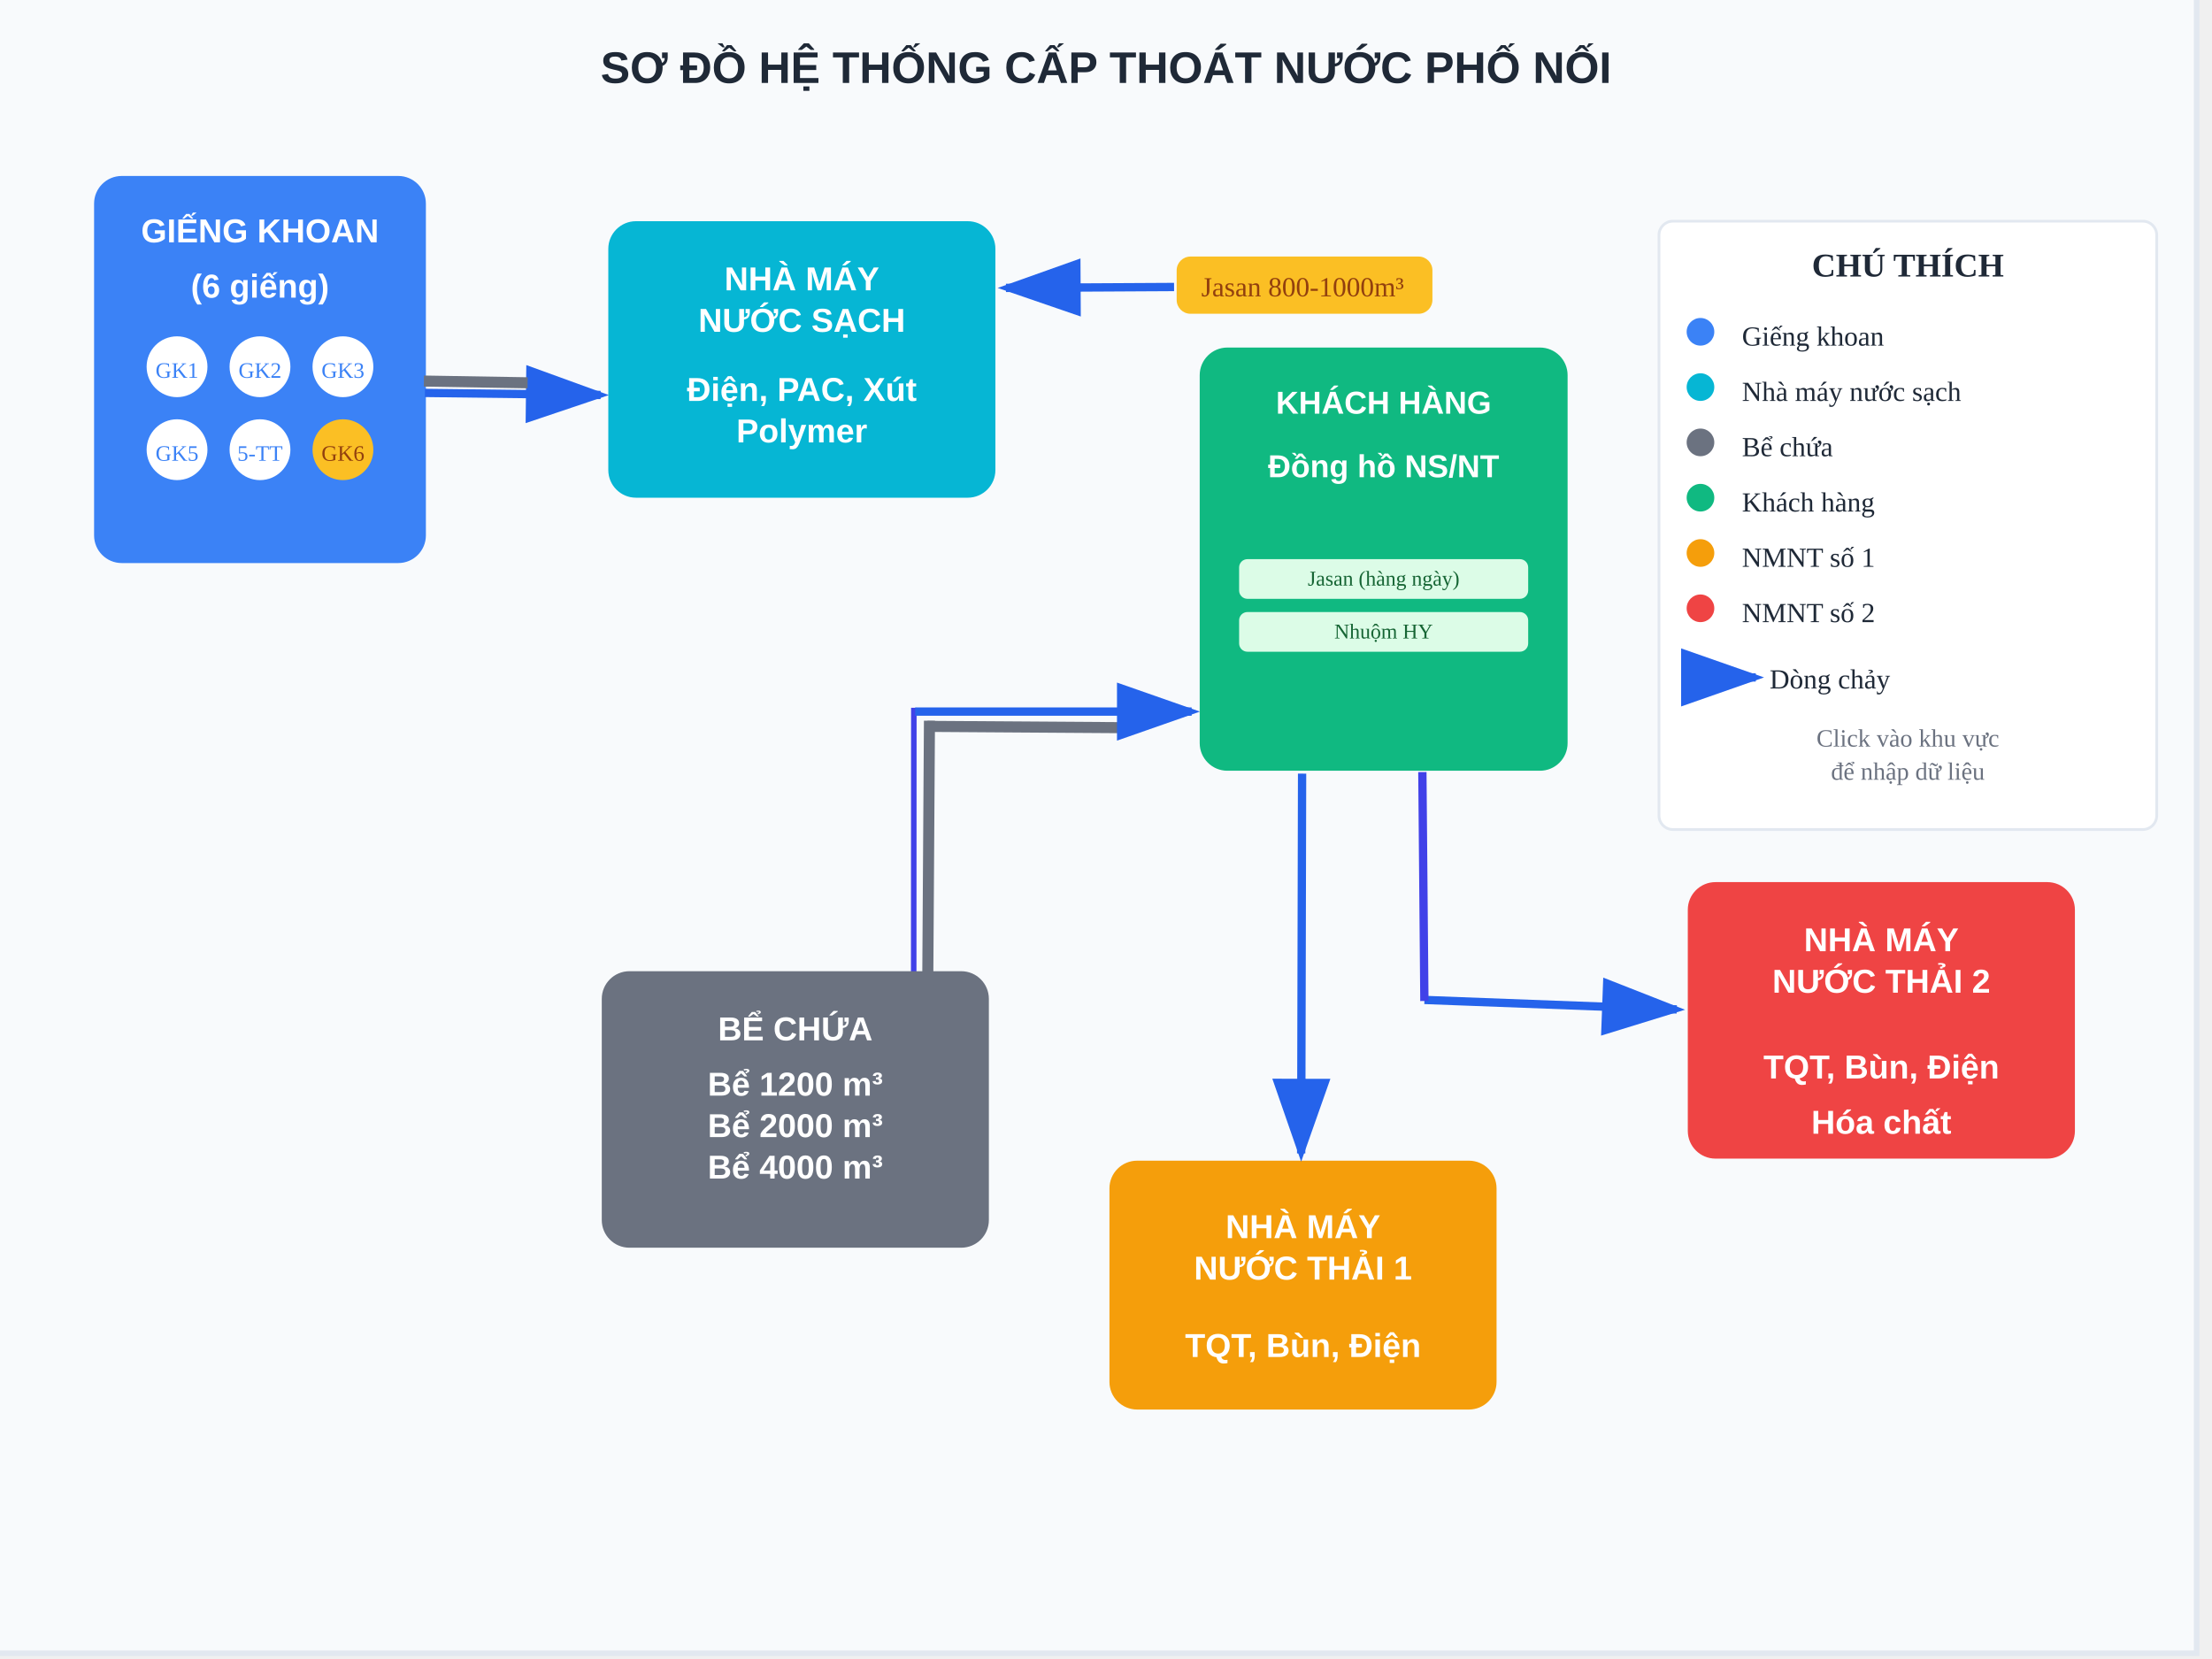
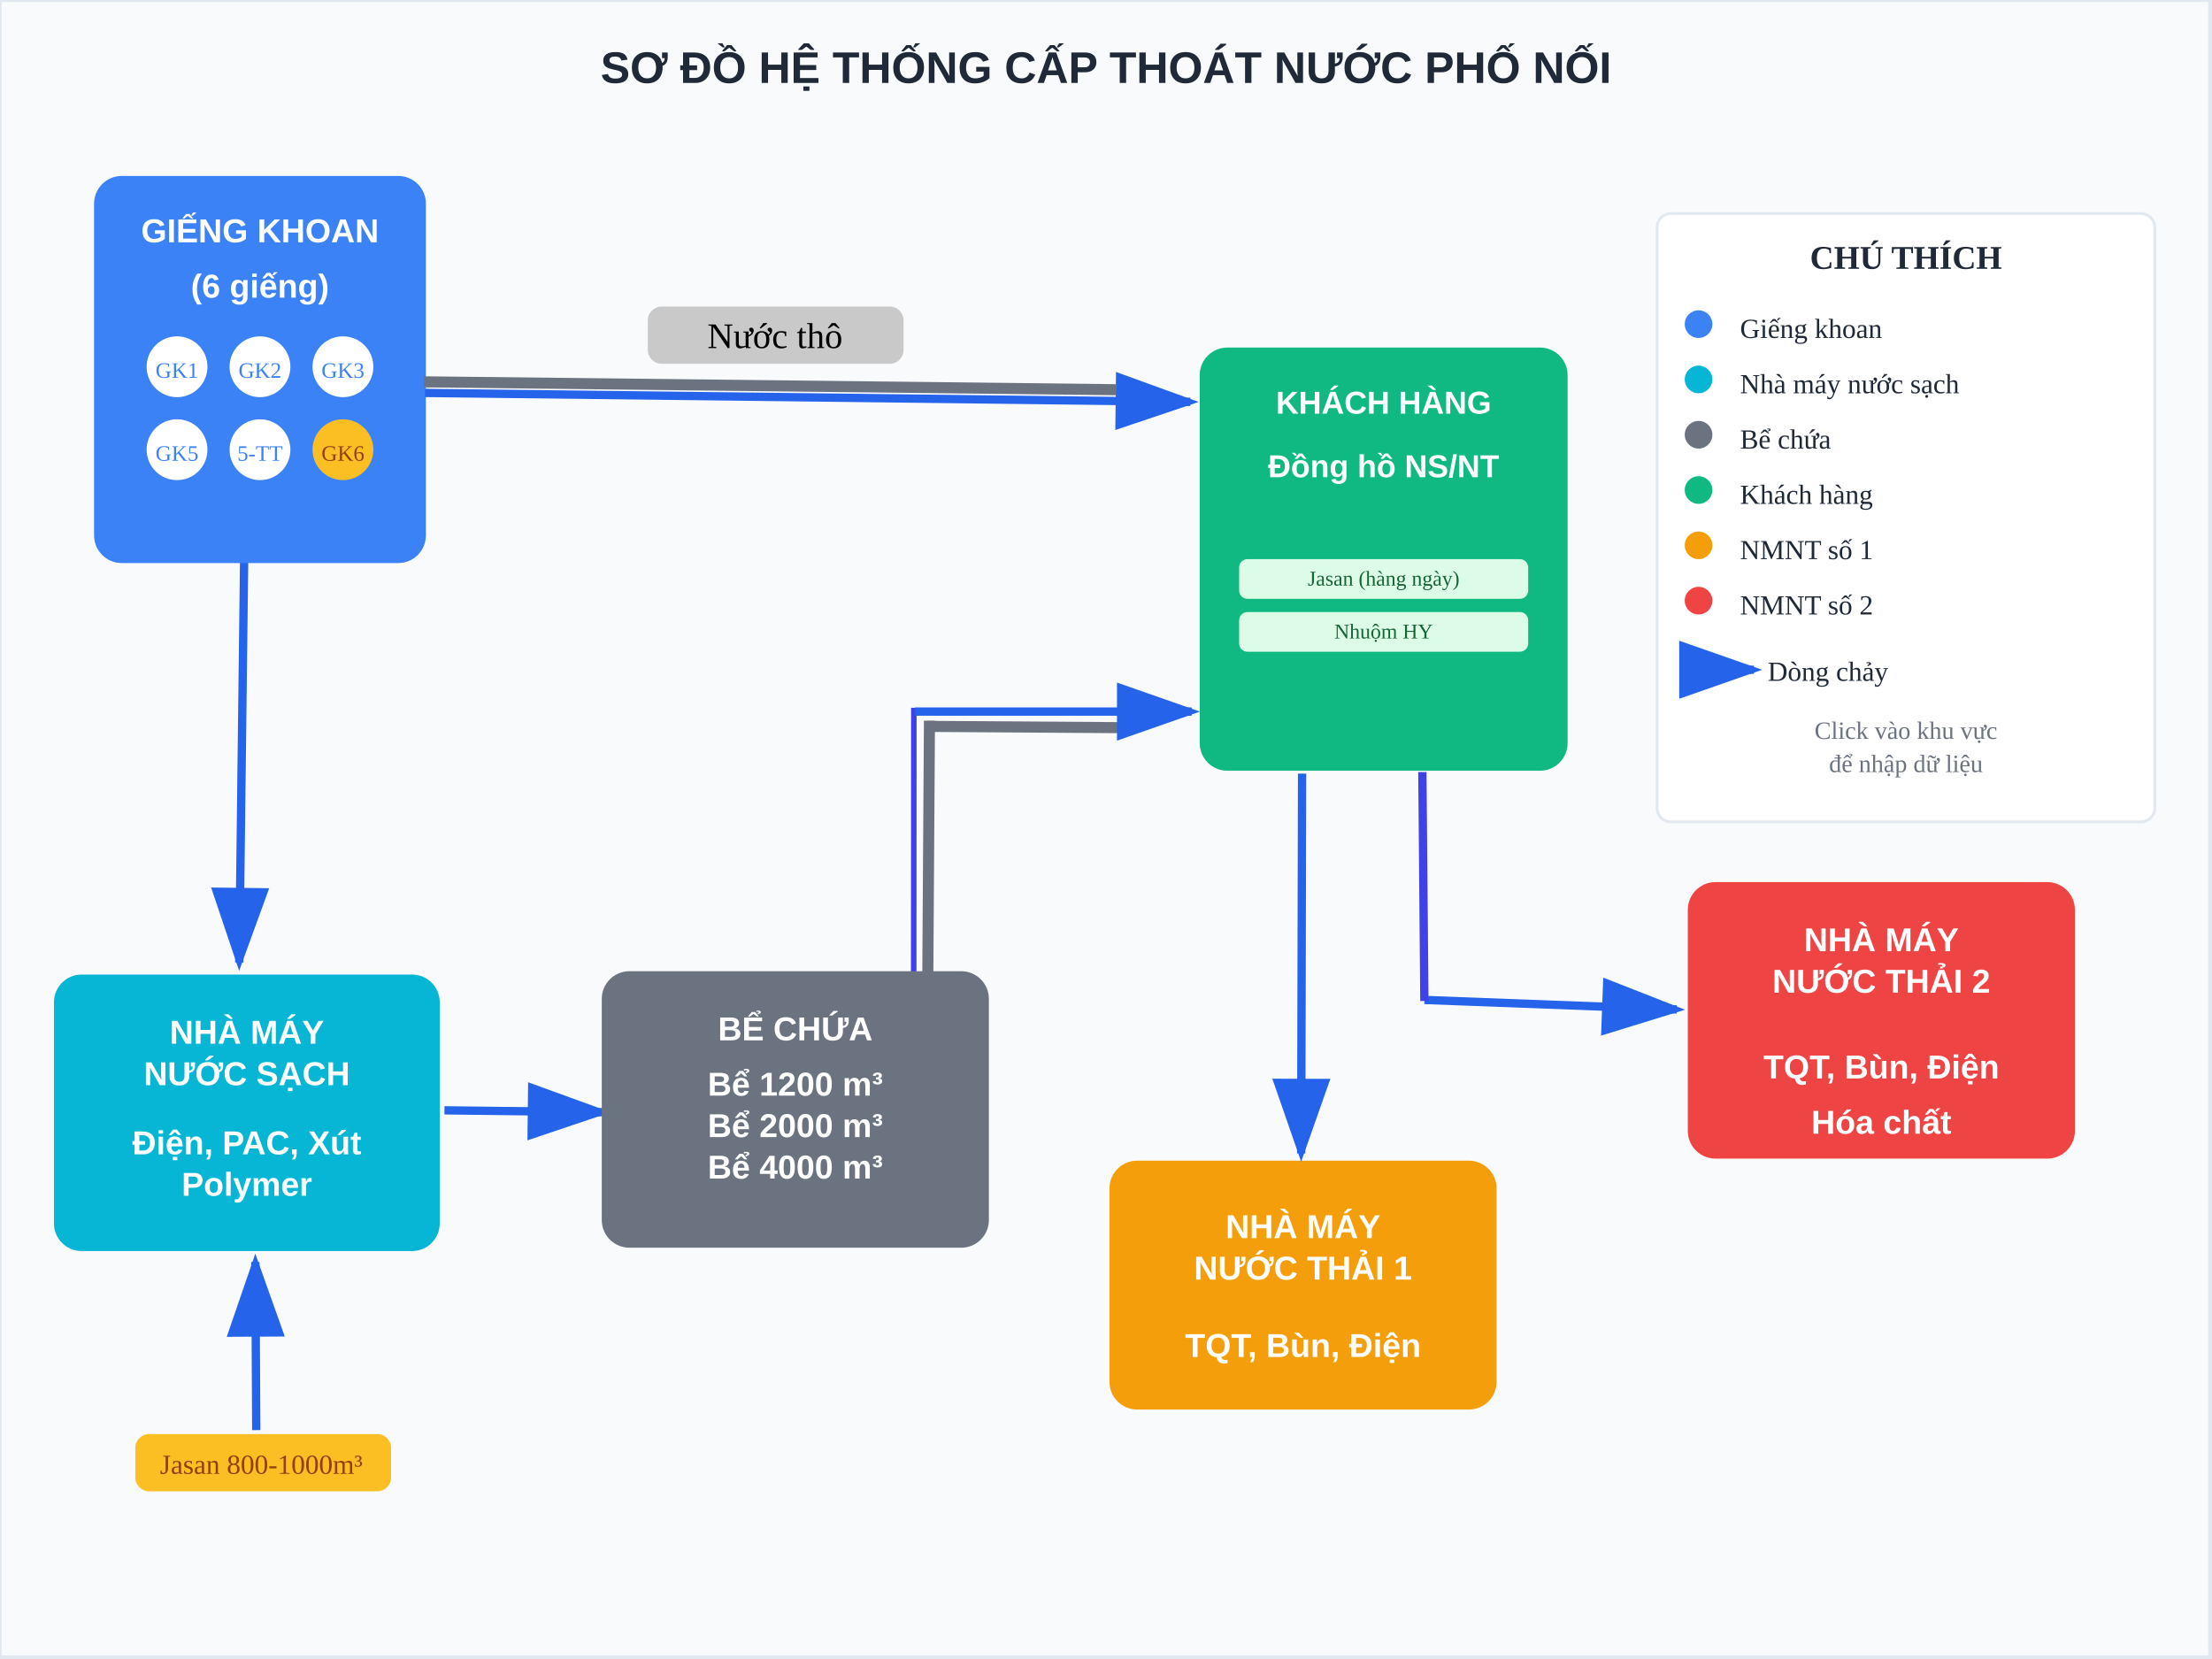
<svg xmlns="http://www.w3.org/2000/svg" width="800" height="600">
  <rect id="backgroundrect" width="100%" height="100%" x="0" y="0" fill="none" stroke="none" />
  <defs>
    <style>
      .zone { cursor: pointer; transition: all 0.3s ease; }
      .zone:hover { opacity: 0.8; transform: scale(1.02); }
      .zone-text { font-family: Arial, sans-serif; font-size: 12px; font-weight: bold; text-anchor: middle; }
      .flow-line { stroke: #2563eb; stroke-width: 3; fill: none; marker-end: url(#arrowhead); }
      .pipe { stroke: #6b7280; stroke-width: 4; fill: none; }
      
      /* Zone colors */
      .wells-zone { fill: #3b82f6; }
      .clean-plant-zone { fill: #06b6d4; }
      .tanks-zone { fill: #6b7280; }
      .customers-zone { fill: #10b981; }
      .wastewater1-zone { fill: #f59e0b; }
      .wastewater2-zone { fill: #ef4444; }
    </style>
    <marker id="arrowhead" markerWidth="10" markerHeight="7" refX="9" refY="3.5" orient="auto">
      <polygon points="0 0, 10 3.5, 0 7" fill="#2563eb" id="svg_1" />
    </marker>
  </defs>
  <g class="currentLayer" style="">
-     <rect width="800" height="600" fill="#f8fafc" stroke="#e2e8f0" stroke-width="2" id="svg_2" class="" y="-2.083" x="-5.556" />
-     <line x1="368.155" y1="119.595" x2="420.286" y2="88.316" class="flow-line selected" id="svg_95" transform="rotate(-149.3477 394.2202,103.9555) " />
+     <rect width="800" height="600" fill="#f8fafc" stroke="#e2e8f0" stroke-width="2" id="svg_2" class="" y="-0.31" x="-0.395" />
+     <rect x="234.286" y="110.877" width="92.5" height="20.694" rx="5" fill="#c9c9c9" id="svg_63" class="" />
+     <text x="280.286" y="125.877" text-anchor="middle" font-size="13" fill="#00009" class="" id="svg_22">Nước thô</text>
+     <line x1="164.817" y1="416.598" x2="213.806" y2="387.205" class="flow-line" transform="rotate(31.63263 189.3114,401.9012) " id="svg_21" />
+     <line x1="154.677" y1="249.06" x2="20.135" y2="302.428" class="flow-line" transform="rotate(-67.66843 87.40578,275.744) " id="svg_20" />
+     <line x1="66.449" y1="502.46" x2="118.58" y2="471.181" class="flow-line" id="svg_95" transform="rotate(-59.33962 92.51482,486.8203) " />
    <line x1="350.29" y1="292.625" x2="394.804" y2="233.273" class="pipe" transform="rotate(53.51265 372.5468,262.9494) " id="svg_94" />
    <path fill="#f8fafc" fill-opacity="1" stroke="#4141e8" stroke-opacity="1" stroke-width="2" stroke-dasharray="none" stroke-linejoin="miter" stroke-linecap="butt" stroke-dashoffset="" fill-rule="nonzero" opacity="1" marker-start="" marker-mid="" marker-end="" d="M327.129,256.087 L333.825,360.039 " class="" transform="rotate(3.715742 330.477,308.0632) " id="svg_93" />
    <text x="400" y="30" text-anchor="middle" font-family="Arial" font-size="16" font-weight="bold" fill="#1f2937" id="svg_3">
    SƠ ĐỒ HỆ THỐNG CẤP THOÁT NƯỚC PHỐ NỐI
  </text>
    <g class="zone wells-zone" data-zone="wells" id="svg_4">
      <rect x="34.028" y="63.639" width="120" height="140" rx="10" class="wells-zone" id="svg_5" />
      <text x="94.028" y="87.639" class="zone-text" fill="white" id="svg_6">GIẾNG KHOAN</text>
      <text x="94.028" y="107.639" class="zone-text" fill="white" font-size="10" id="svg_7">(6 giếng)</text>
      <circle cx="64.028" cy="132.639" r="11" fill="white" id="svg_8" />
      <text x="64.028" y="136.639" text-anchor="middle" font-size="8" fill="#3b82f6" id="svg_9">GK1</text>
      <circle cx="94.028" cy="132.639" r="11" fill="white" id="svg_10" />
      <text x="94.028" y="136.639" text-anchor="middle" font-size="8" fill="#3b82f6" id="svg_11">GK2</text>
      <circle cx="124.028" cy="132.639" r="11" fill="white" id="svg_12" />
      <text x="124.028" y="136.639" text-anchor="middle" font-size="8" fill="#3b82f6" id="svg_13">GK3</text>
      <circle cx="64.028" cy="162.639" r="11" fill="white" id="svg_14" />
      <text x="64.028" y="166.639" text-anchor="middle" font-size="8" fill="#3b82f6" id="svg_15">GK5</text>
      <circle cx="94.028" cy="162.639" r="11" fill="white" id="svg_16" />
      <text x="94.028" y="166.639" text-anchor="middle" font-size="8" fill="#3b82f6" id="svg_17">5-TT</text>
      <circle cx="124.028" cy="162.639" r="11" fill="#fbbf24" id="svg_18" />
      <text x="124.028" y="166.639" text-anchor="middle" font-size="8" fill="#92400e" id="svg_19">GK6</text>
    </g>
    <g class="zone clean-plant-zone" data-zone="clean-water-plant" id="svg_23">
-       <rect x="220" y="80" width="140" height="100" rx="10" class="clean-plant-zone" id="svg_24" />
-       <text x="290" y="105" class="zone-text" fill="white" id="svg_25">NHÀ MÁY</text>
-       <text x="290" y="120" class="zone-text" fill="white" id="svg_26">NƯỚC SẠCH</text>
-       <text x="290" y="145" class="zone-text" fill="white" font-size="10" id="svg_29">Điện, PAC, Xút</text>
-       <text x="290" y="160" class="zone-text" fill="white" font-size="10" id="svg_30">Polymer</text>
+       <rect x="19.517" y="352.464" width="139.517" height="100" rx="10" class="clean-plant-zone" id="svg_24" />
+       <text x="89.497" y="377.464" class="zone-text" fill="white" id="svg_25" transform="matrix(0.9965494,0,0,1,0.0873493,0) ">NHÀ MÁY</text>
+       <text x="89.497" y="392.464" class="zone-text" fill="white" id="svg_26" transform="matrix(0.9965494,0,0,1,0.0873493,0) ">NƯỚC SẠCH</text>
+       <text x="89.497" y="417.464" class="zone-text" fill="white" font-size="10" id="svg_29" transform="matrix(0.9965494,0,0,1,0.0873493,0) ">Điện, PAC, Xút</text>
+       <text x="89.497" y="432.464" class="zone-text" fill="white" font-size="10" id="svg_30" transform="matrix(0.9965494,0,0,1,0.0873493,0) ">Polymer</text>
    </g>
    <g class="zone tanks-zone" data-zone="tanks" id="svg_31">
      <rect x="217.639" y="351.25" width="140" height="100" rx="10" class="tanks-zone" id="svg_32" />
      <text x="287.639" y="376.25" class="zone-text" fill="white" id="svg_33">BỂ CHỨA</text>
      <text x="287.639" y="396.25" class="zone-text" fill="white" font-size="10" id="svg_34">Bể 1200 m³</text>
      <text x="287.639" y="411.25" class="zone-text" fill="white" font-size="10" id="svg_35">Bể 2000 m³</text>
      <text x="287.639" y="426.25" class="zone-text" fill="white" font-size="10" id="svg_36">Bể 4000 m³</text>
    </g>
    <g class="zone customers-zone" data-zone="customers" id="svg_37">
      <rect x="433.889" y="125.694" width="133.056" height="153.056" rx="10" class="customers-zone" id="svg_38" />
      <text x="504.251" y="150.978" class="zone-text" fill="white" id="svg_39" transform="matrix(0.9503968,0,0,0.9565972,21.1778,5.184222) ">KHÁCH HÀNG</text>
      <text x="504.251" y="175" class="zone-text" fill="white" font-size="10" id="svg_41" transform="matrix(0.9503968,0,0,0.9565972,21.1778,5.184222) ">Đồng hồ NS/NT</text>
      <rect x="448.145" y="202.222" width="104.544" height="14.349" rx="3" fill="#dcfce7" id="svg_42" />
      <text x="504.251" y="215.978" text-anchor="middle" font-size="8" fill="#166534" id="svg_43" transform="matrix(0.9503968,0,0,0.9565972,21.1778,5.184222) ">Jasan (hàng ngày)</text>
      <rect x="448.145" y="221.354" width="104.544" height="14.349" rx="3" fill="#dcfce7" id="svg_44" />
      <text x="504.251" y="235.978" text-anchor="middle" font-size="8" fill="#166534" id="svg_45" transform="matrix(0.9503968,0,0,0.9565972,21.1778,5.184222) ">Nhuộm HY</text>
    </g>
    <g class="zone wastewater1-zone" data-zone="wastewater-plant-1" id="svg_48">
      <rect x="401.25" y="419.778" width="140" height="90" rx="10" class="wastewater1-zone" id="svg_49" />
      <text x="471.25" y="447.778" class="zone-text" fill="white" id="svg_50">NHÀ MÁY</text>
      <text x="471.25" y="462.778" class="zone-text" fill="white" id="svg_51">NƯỚC THẢI 1</text>
      <text x="471.25" y="490.778" class="zone-text" fill="white" font-size="10" id="svg_54">TQT, Bùn, Điện</text>
    </g>
    <g class="zone wastewater2-zone" data-zone="wastewater-plant-2" id="svg_55">
      <rect x="610.417" y="319.028" width="140" height="100" rx="10" class="wastewater2-zone" id="svg_56" />
      <text x="680.417" y="344.028" class="zone-text" fill="white" id="svg_57">NHÀ MÁY</text>
      <text x="680.417" y="359.028" class="zone-text" fill="white" id="svg_58">NƯỚC THẢI 2</text>
      <text x="680.417" y="390.028" class="zone-text" fill="white" font-size="10" id="svg_61">TQT, Bùn, Điện</text>
      <text x="680.417" y="410.028" class="zone-text" fill="white" font-size="10" id="svg_62">Hóa chất</text>
    </g>
-     <rect x="425.556" y="92.785" width="92.5" height="20.694" rx="5" fill="#fbbf24" id="svg_63" class="" />
-     <text x="471.111" y="107.173" text-anchor="middle" font-size="10" fill="#92400e" id="svg_64" class="">Jasan 800-1000m³</text>
-     <line x1="158.202" y1="158.827" x2="212.695" y2="126.131" class="flow-line" id="svg_65" transform="rotate(31.63263 185.4487,142.4788) " />
+     <rect x="48.942" y="518.65" width="92.5" height="20.694" rx="5" fill="#fbbf24" id="svg_63" class="" />
+     <text x="94.497" y="533.039" text-anchor="middle" font-size="10" fill="#92400e" id="svg_64" class="">Jasan 800-1000m³</text>
+     <line x1="173.392" y1="214.939" x2="410.778" y2="72.508" class="flow-line" id="svg_65" transform="rotate(31.63263 292.0851,143.7237) " />
    <line x1="350.972" y1="297.361" x2="410.972" y2="217.361" class="flow-line" id="svg_68" transform="rotate(53.1301 380.9722,257.3611) " />
    <line x1="534.341" y1="322.532" x2="407.162" y2="374.415" class="flow-line" id="svg_69" transform="rotate(-67.66843 470.7514,348.4736) " />
    <line x1="563.297" y1="317.765" x2="558.289" y2="408.945" class="flow-line" id="svg_70" transform="rotate(-90.99133 560.7933,363.3549) " />
-     <line x1="155.858" y1="147.564" x2="188.275" y2="128.695" class="pipe" id="svg_71" transform="rotate(31.16 172.0668,138.1294) " />
+     <line x1="170.29" y1="202.488" x2="386.655" y2="76.546" class="pipe" id="svg_71" transform="rotate(30.85505 278.4727,139.517) " />
    <line x1="306.109" y1="349.815" x2="365.551" y2="270.56" class="pipe" id="svg_72" transform="rotate(-36.4987 335.8303,310.1875) " />
-     <g id="svg_73">
-       <rect x="600" y="80" width="180" height="220" fill="white" stroke="#e2e8f0" stroke-width="1" rx="5" id="svg_74" />
-       <text x="690" y="100" text-anchor="middle" font-size="12" font-weight="bold" fill="#1f2937" id="svg_75">CHÚ THÍCH</text>
-       <circle cx="615" cy="120" r="5" class="wells-zone" id="svg_76" />
-       <text x="630" y="125" font-size="10" fill="#1f2937" id="svg_77">Giếng khoan</text>
-       <circle cx="615" cy="140" r="5" class="clean-plant-zone" id="svg_78" />
-       <text x="630" y="145" font-size="10" fill="#1f2937" id="svg_79">Nhà máy nước sạch</text>
-       <circle cx="615" cy="160" r="5" class="tanks-zone" id="svg_80" />
-       <text x="630" y="165" font-size="10" fill="#1f2937" id="svg_81">Bể chứa</text>
-       <circle cx="615" cy="180" r="5" class="customers-zone" id="svg_82" />
-       <text x="630" y="185" font-size="10" fill="#1f2937" id="svg_83">Khách hàng</text>
-       <circle cx="615" cy="200" r="5" class="wastewater1-zone" id="svg_84" />
-       <text x="630" y="205" font-size="10" fill="#1f2937" id="svg_85">NMNT số 1</text>
-       <circle cx="615" cy="220" r="5" class="wastewater2-zone" id="svg_86" />
-       <text x="630" y="225" font-size="10" fill="#1f2937" id="svg_87">NMNT số 2</text>
-       <line x1="615" y1="245" x2="635" y2="245" class="flow-line" id="svg_88" />
-       <text x="640" y="249" font-size="10" fill="#1f2937" id="svg_89">Dòng chảy</text>
-       <text x="690" y="270" text-anchor="middle" font-size="9" fill="#6b7280" id="svg_90">Click vào khu vực</text>
-       <text x="690" y="282" text-anchor="middle" font-size="9" fill="#6b7280" id="svg_91">để nhập dữ liệu</text>
+     <path fill="#6767e7" fill-opacity="1" stroke="#4141e8" stroke-opacity="1" stroke-width="3" stroke-dasharray="none" stroke-linejoin="miter" stroke-linecap="butt" stroke-dashoffset="" fill-rule="nonzero" opacity="1" marker-start="" marker-mid="" marker-end="" d="M512.52,279.292 L517.048,361.966 " id="svg_92" class="" transform="rotate(2.629498 514.7841,320.6294) " />
+     <g class="" id="svg_27">
+       <rect x="599.307" y="77.227" width="180" height="220" fill="white" stroke="#e2e8f0" stroke-width="1" rx="5" id="svg_74" class="" />
+       <text x="689.307" y="97.227" text-anchor="middle" font-size="12" font-weight="bold" fill="#1f2937" id="svg_75" class="">CHÚ THÍCH</text>
+       <circle cx="614.307" cy="117.227" r="5" class="wells-zone" id="svg_76" />
+       <text x="629.307" y="122.227" font-size="10" fill="#1f2937" id="svg_77" class="">Giếng khoan</text>
+       <circle cx="614.307" cy="137.227" r="5" class="clean-plant-zone" id="svg_78" />
+       <text x="629.307" y="142.227" font-size="10" fill="#1f2937" id="svg_79" class="">Nhà máy nước sạch</text>
+       <circle cx="614.307" cy="157.227" r="5" class="tanks-zone" id="svg_80" />
+       <text x="629.307" y="162.227" font-size="10" fill="#1f2937" id="svg_81" class="">Bể chứa</text>
+       <circle cx="614.307" cy="177.227" r="5" class="customers-zone" id="svg_82" />
+       <text x="629.307" y="182.227" font-size="10" fill="#1f2937" id="svg_83" class="">Khách hàng</text>
+       <circle cx="614.307" cy="197.227" r="5" class="wastewater1-zone" id="svg_84" />
+       <text x="629.307" y="202.227" font-size="10" fill="#1f2937" id="svg_85" class="">NMNT số 1</text>
+       <circle cx="614.307" cy="217.227" r="5" class="wastewater2-zone" id="svg_86" />
+       <text x="629.307" y="222.227" font-size="10" fill="#1f2937" id="svg_87" class="">NMNT số 2</text>
+       <line x1="614.307" y1="242.227" x2="634.307" y2="242.227" class="flow-line" id="svg_88" />
+       <text x="639.307" y="246.227" font-size="10" fill="#1f2937" id="svg_89" class="">Dòng chảy</text>
+       <text x="689.307" y="267.227" text-anchor="middle" font-size="9" fill="#6b7280" id="svg_90" class="">Click vào khu vực</text>
+       <text x="689.307" y="279.227" text-anchor="middle" font-size="9" fill="#6b7280" id="svg_91" class="">để nhập dữ liệu</text>
    </g>
-     <path fill="#6767e7" fill-opacity="1" stroke="#4141e8" stroke-opacity="1" stroke-width="3" stroke-dasharray="none" stroke-linejoin="miter" stroke-linecap="butt" stroke-dashoffset="" fill-rule="nonzero" opacity="1" marker-start="" marker-mid="" marker-end="" d="M512.52,279.292 L517.048,361.966 " id="svg_92" class="" transform="rotate(2.629498 514.7841,320.6294) " />
  </g>
</svg>
